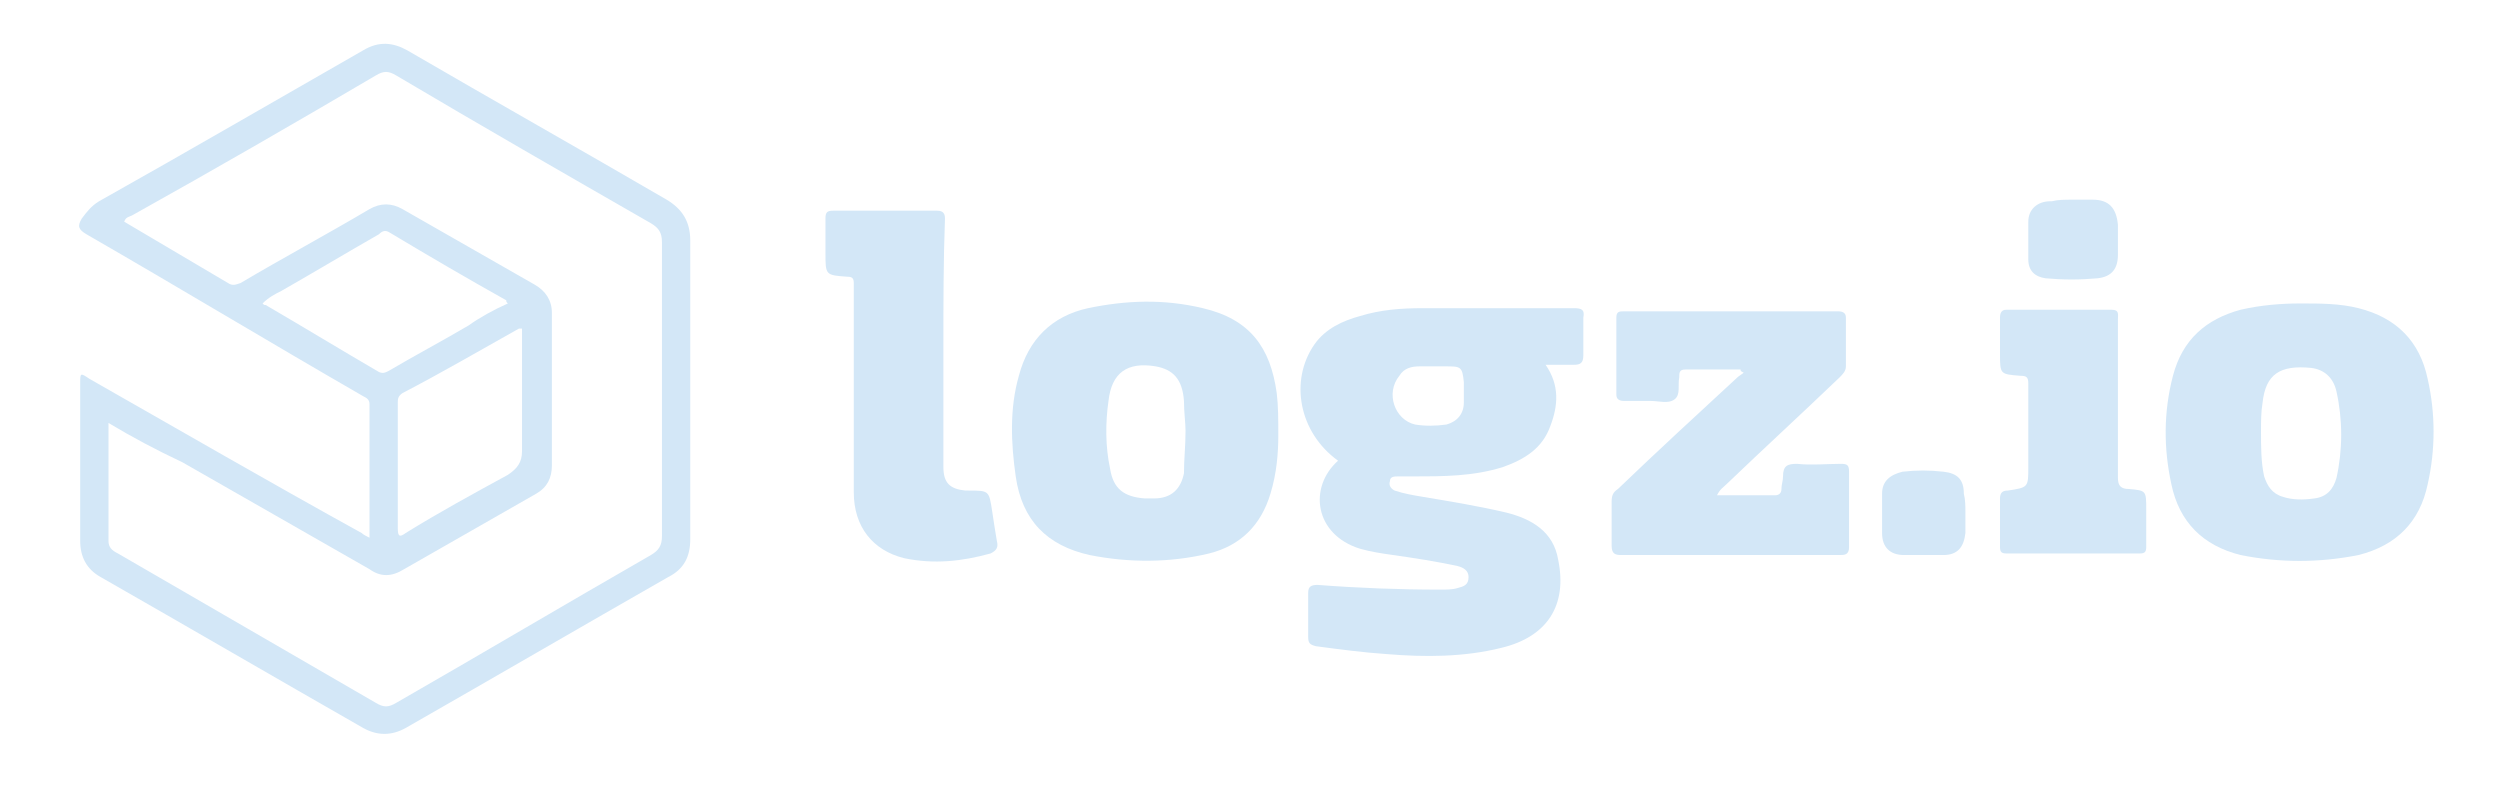
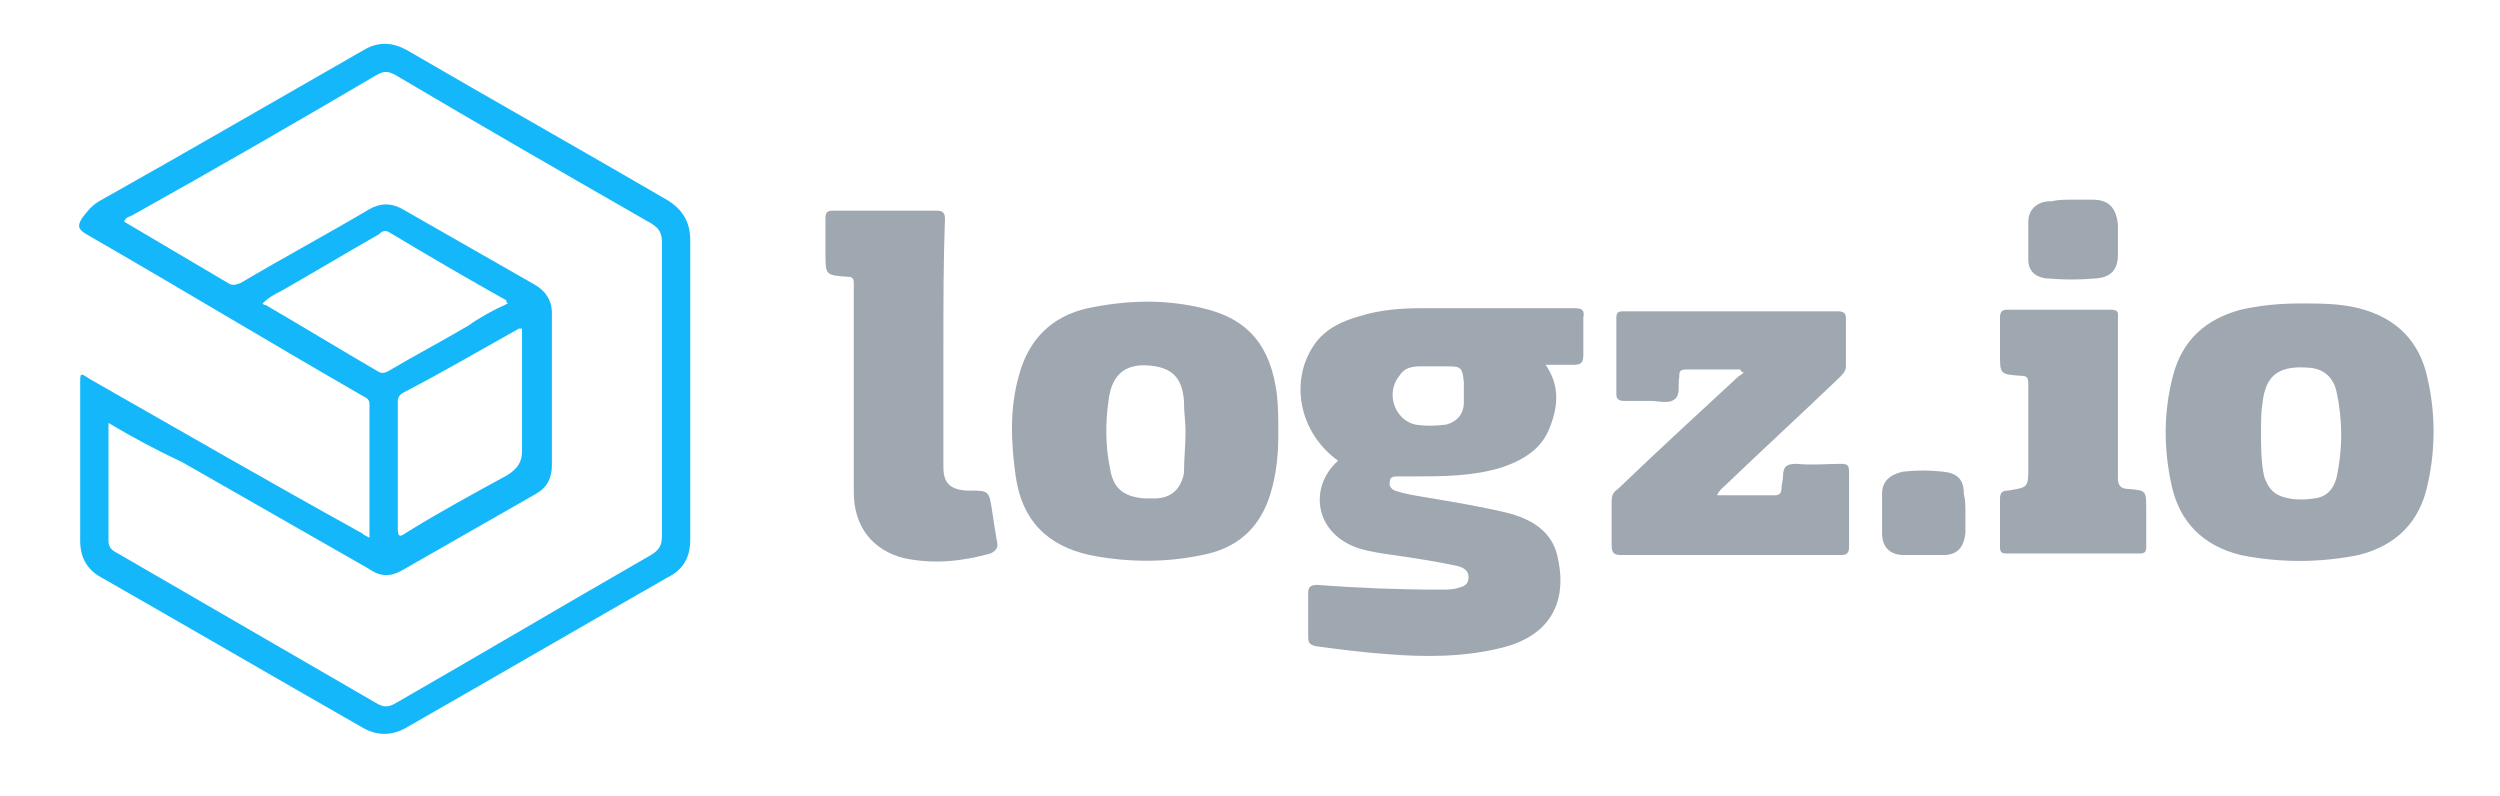
<svg xmlns="http://www.w3.org/2000/svg" version="1.1" id="Layer_1" x="0px" y="0px" viewBox="0 0 159 50.6" style="enable-background:new 0 0 159 50.6;" xml:space="preserve">
  <style type="text/css">
- 	.st0{fill:#D3E7F7;}
- 	.st1{fill:#D3E7F7;}
+ 	.st0{fill:#14B8FA;}
+ 	.st1{fill:#9FA7B0;}
</style>
  <path class="st0" d="M23.5,34.2c0-2.9,0-5.7,0-8.5c0-0.3-0.2-0.4-0.4-0.5c-5.9-3.4-11.7-6.9-17.6-10.3c-0.5-0.3-0.6-0.5-0.3-1  c0.3-0.4,0.6-0.8,1.1-1.1C12,9.6,17.5,6.4,23.1,3.2c1-0.6,1.9-0.5,2.8,0c5.5,3.2,11,6.3,16.5,9.5c1,0.6,1.5,1.4,1.5,2.6  c0,6.3,0,12.7,0,19c0,1.1-0.4,1.9-1.4,2.4c-5.6,3.2-11.1,6.4-16.7,9.6c-0.9,0.5-1.8,0.5-2.7,0c-5.6-3.2-11.1-6.4-16.7-9.6  c-0.9-0.5-1.3-1.3-1.3-2.3c0-3.3,0-6.6,0-10c0-0.7,0-0.7,0.6-0.3c5.8,3.3,11.5,6.6,17.3,9.8C23.1,34,23.3,34.1,23.5,34.2z M6.9,26.9  c0,0.2,0,0.2,0,0.3c0,2.4,0,4.8,0,7.2c0,0.4,0.2,0.6,0.6,0.8c5.5,3.2,10.9,6.3,16.4,9.5c0.5,0.3,0.8,0.3,1.3,0  c5.4-3.1,10.8-6.3,16.2-9.4c0.5-0.3,0.7-0.6,0.7-1.2c0-6.2,0-12.5,0-18.7c0-0.6-0.2-0.9-0.7-1.2c-5.4-3.1-10.8-6.2-16.2-9.4  c-0.5-0.3-0.8-0.3-1.3,0c-5.1,3-10.3,6-15.5,8.9c-0.2,0.1-0.4,0.1-0.5,0.4c2.2,1.3,4.4,2.6,6.6,3.9c0.3,0.2,0.5,0.1,0.8,0  c2.7-1.6,5.5-3.1,8.2-4.7c0.7-0.4,1.4-0.4,2.1,0c2.8,1.6,5.6,3.2,8.4,4.8c0.7,0.4,1.1,1,1.1,1.8c0,3.2,0,6.5,0,9.7  c0,0.8-0.3,1.4-1,1.8c-2.8,1.6-5.6,3.2-8.4,4.8c-0.8,0.5-1.5,0.5-2.2,0c-4-2.3-7.9-4.5-11.9-6.8C9.9,28.6,8.4,27.8,6.9,26.9z   M32.3,19.3c-0.1-0.1-0.1-0.1-0.1-0.2c-2.5-1.4-4.9-2.8-7.4-4.3c-0.3-0.2-0.5-0.1-0.7,0.1c-2.1,1.2-4.1,2.4-6.2,3.6  c-0.4,0.2-0.8,0.4-1.2,0.8c0.1,0.1,0.1,0.1,0.2,0.1c2.4,1.4,4.7,2.8,7.1,4.2c0.3,0.2,0.5,0.1,0.7,0c1.7-1,3.4-1.9,5.1-2.9  C30.5,20.2,31.4,19.7,32.3,19.3z M33.2,20.9c-0.1,0-0.2,0-0.2,0c-2.5,1.4-4.9,2.8-7.4,4.1c-0.3,0.2-0.3,0.4-0.3,0.6c0,2.7,0,5.3,0,8  c0,0.5,0.1,0.6,0.5,0.3c2.1-1.3,4.3-2.5,6.5-3.7c0.6-0.4,0.9-0.8,0.9-1.5C33.2,26.2,33.2,23.5,33.2,20.9z" />
  <path class="st1" d="M85.1,29.3c-2.5-1.8-3.1-5.1-1.5-7.4c0.7-1,1.8-1.5,2.9-1.8c1.3-0.4,2.6-0.5,4-0.5c3.2,0,6.4,0,9.6,0  c0.5,0,0.7,0.1,0.6,0.6c0,0.8,0,1.6,0,2.4c0,0.5-0.2,0.6-0.6,0.6c-0.6,0-1.2,0-1.8,0c0.9,1.3,0.8,2.6,0.3,3.9  c-0.5,1.4-1.6,2.1-3,2.6c-1.9,0.6-3.8,0.6-5.8,0.6c-0.3,0-0.6,0-0.9,0c-0.2,0-0.5,0-0.5,0.3c-0.1,0.3,0.1,0.5,0.3,0.6  c0.6,0.2,1.2,0.3,1.8,0.4c1.8,0.3,3.6,0.6,5.3,1c1.6,0.4,3,1.2,3.3,3c0.6,2.9-0.7,4.9-3.6,5.6c-2.4,0.6-4.9,0.6-7.3,0.4  c-1.5-0.1-3-0.3-4.5-0.5c-0.4-0.1-0.5-0.2-0.5-0.6c0-0.9,0-1.9,0-2.8c0-0.4,0.2-0.5,0.6-0.5c2.6,0.2,5.2,0.3,7.8,0.3  c0.4,0,0.8,0,1.1-0.1c0.4-0.1,0.7-0.2,0.7-0.7c0-0.4-0.3-0.6-0.7-0.7c-1.4-0.3-2.7-0.5-4.1-0.7c-0.7-0.1-1.4-0.2-2.1-0.4  C83.6,34,83.2,31,85.1,29.3z M91.4,23.3C91.4,23.3,91.4,23.3,91.4,23.3c-0.4,0-0.8,0-1.1,0c-0.5,0-1,0.1-1.3,0.6  C88.1,25,88.7,26.7,90,27c0.6,0.1,1.3,0.1,2,0c0.7-0.2,1.1-0.7,1.1-1.4c0-0.4,0-0.9,0-1.3c-0.1-1-0.2-1-1.2-1  C91.8,23.3,91.6,23.3,91.4,23.3z" />
  <path class="st1" d="M146.3,19.3c1.3,0,2.5,0,3.7,0.3c2.4,0.6,3.9,2.1,4.4,4.5c0.5,2.2,0.5,4.5,0,6.7c-0.5,2.4-2,3.9-4.4,4.5  c-2.5,0.5-5,0.5-7.5,0c-2.4-0.6-3.9-2.1-4.4-4.5c-0.5-2.3-0.5-4.6,0.1-6.9c0.6-2.3,2.1-3.6,4.3-4.2  C143.8,19.4,145.1,19.3,146.3,19.3z M143.8,27.5c0,0.9,0,1.9,0.2,2.8c0.2,0.6,0.5,1.1,1.2,1.3c0.6,0.2,1.3,0.2,2,0.1  c0.8-0.1,1.2-0.6,1.4-1.3c0.4-1.8,0.4-3.7,0-5.5c-0.2-0.9-0.8-1.4-1.6-1.5c-2-0.2-2.9,0.4-3.1,2.2C143.8,26.2,143.8,26.8,143.8,27.5  z" />
  <path class="st1" d="M81.3,27.7c0,1.1-0.1,2.4-0.5,3.7c-0.6,2-1.9,3.3-3.9,3.8c-2.5,0.6-5.1,0.6-7.6,0.1c-2.7-0.6-4.3-2.2-4.7-5  c-0.3-2.1-0.4-4.3,0.2-6.4c0.6-2.3,2.1-3.8,4.4-4.3c2.4-0.5,4.8-0.6,7.3,0c3,0.7,4.3,2.5,4.7,5.4C81.3,25.8,81.3,26.7,81.3,27.7z   M75.4,27.4c0-0.5-0.1-1.2-0.1-1.9c-0.1-1.4-0.7-2-1.8-2.2c-1.8-0.3-2.8,0.4-3,2.2c-0.2,1.4-0.2,2.9,0.1,4.3  c0.2,1.3,0.9,1.8,2.2,1.9c0.2,0,0.4,0,0.6,0c1.1,0,1.7-0.6,1.9-1.6C75.3,29.2,75.4,28.4,75.4,27.4z" />
  <path class="st1" d="M110.7,23.5c-1.2,0-2.3,0-3.5,0c-0.4,0-0.4,0.2-0.4,0.5c-0.1,0.5,0.1,1.1-0.3,1.4c-0.4,0.3-1,0.1-1.5,0.1  c-0.6,0-1.2,0-1.7,0c-0.3,0-0.5-0.1-0.5-0.4c0-1.6,0-3.3,0-4.9c0-0.4,0.2-0.4,0.5-0.4c4.5,0,9.1,0,13.6,0c0.3,0,0.5,0.1,0.5,0.4  c0,1,0,2.1,0,3.1c0,0.3-0.2,0.5-0.4,0.7c-2.4,2.3-4.8,4.5-7.2,6.8c-0.2,0.2-0.4,0.3-0.6,0.7c1.3,0,2.5,0,3.7,0  c0.2,0,0.4-0.1,0.4-0.4c0-0.3,0.1-0.5,0.1-0.8c0-0.7,0.3-0.8,0.9-0.8c0.9,0.1,1.9,0,2.8,0c0.4,0,0.5,0.1,0.5,0.5c0,1.6,0,3.2,0,4.8  c0,0.5-0.3,0.5-0.6,0.5c-3.5,0-7,0-10.6,0c-1.1,0-2.2,0-3.3,0c-0.4,0-0.6-0.1-0.6-0.6c0-0.9,0-1.8,0-2.8c0-0.4,0.1-0.6,0.4-0.8  c2.5-2.4,5-4.7,7.6-7.1c0.1-0.1,0.3-0.2,0.4-0.3C110.7,23.6,110.7,23.6,110.7,23.5z" />
  <path class="st1" d="M60,22c0,2.6,0,5.2,0,7.7c0,1,0.4,1.4,1.4,1.5c0.1,0,0.1,0,0.2,0c1.3,0,1.3,0,1.5,1.3c0.1,0.7,0.2,1.3,0.3,1.9  c0.1,0.4,0,0.6-0.4,0.8c-1.8,0.5-3.6,0.7-5.5,0.3c-2-0.5-3.2-2-3.2-4.2c0-4.3,0-8.6,0-12.9c0-0.1,0-0.3,0-0.4c0-0.3-0.1-0.4-0.4-0.4  c-1.4-0.1-1.4-0.1-1.4-1.5c0-0.7,0-1.4,0-2.2c0-0.4,0.1-0.5,0.5-0.5c2.2,0,4.4,0,6.6,0c0.4,0,0.5,0.2,0.5,0.5C60,16.6,60,19.3,60,22  z" />
  <path class="st1" d="M134.7,25.4c0,1.7,0,3.4,0,5c0,0.5,0.2,0.7,0.7,0.7c1.1,0.1,1.1,0.1,1.1,1.3c0,0.8,0,1.6,0,2.4  c0,0.3-0.1,0.4-0.4,0.4c-2.8,0-5.7,0-8.5,0c-0.3,0-0.4-0.1-0.4-0.4c0-1,0-2.1,0-3.1c0-0.4,0.2-0.5,0.5-0.5c1.3-0.2,1.3-0.2,1.3-1.5  c0-1.8,0-3.6,0-5.3c0-0.4-0.1-0.5-0.5-0.5c-1.3-0.1-1.3-0.1-1.3-1.4c0-0.8,0-1.5,0-2.3c0-0.3,0.1-0.5,0.4-0.5c2.2,0,4.4,0,6.7,0  c0.5,0,0.4,0.3,0.4,0.6C134.7,22,134.7,23.7,134.7,25.4z" />
  <path class="st1" d="M131.8,12.7c0.4,0,0.9,0,1.3,0c1,0,1.5,0.5,1.6,1.6c0,0.6,0,1.2,0,1.9c0,0.9-0.4,1.4-1.3,1.5  c-1.1,0.1-2.2,0.1-3.3,0c-0.7-0.1-1.1-0.5-1.1-1.2c0-0.8,0-1.6,0-2.4c0-0.8,0.6-1.3,1.4-1.3c0,0,0,0,0.1,0  C130.9,12.7,131.3,12.7,131.8,12.7z" />
  <path class="st1" d="M125,32.6c0,0.4,0,0.8,0,1.3c-0.1,0.9-0.5,1.4-1.4,1.4c-0.8,0-1.6,0-2.5,0c-0.9,0-1.4-0.5-1.4-1.4  c0-0.8,0-1.7,0-2.5c0-0.8,0.5-1.2,1.3-1.4c0.9-0.1,1.7-0.1,2.6,0c0.9,0.1,1.3,0.5,1.3,1.4C125,31.8,125,32.2,125,32.6z" />
</svg>
